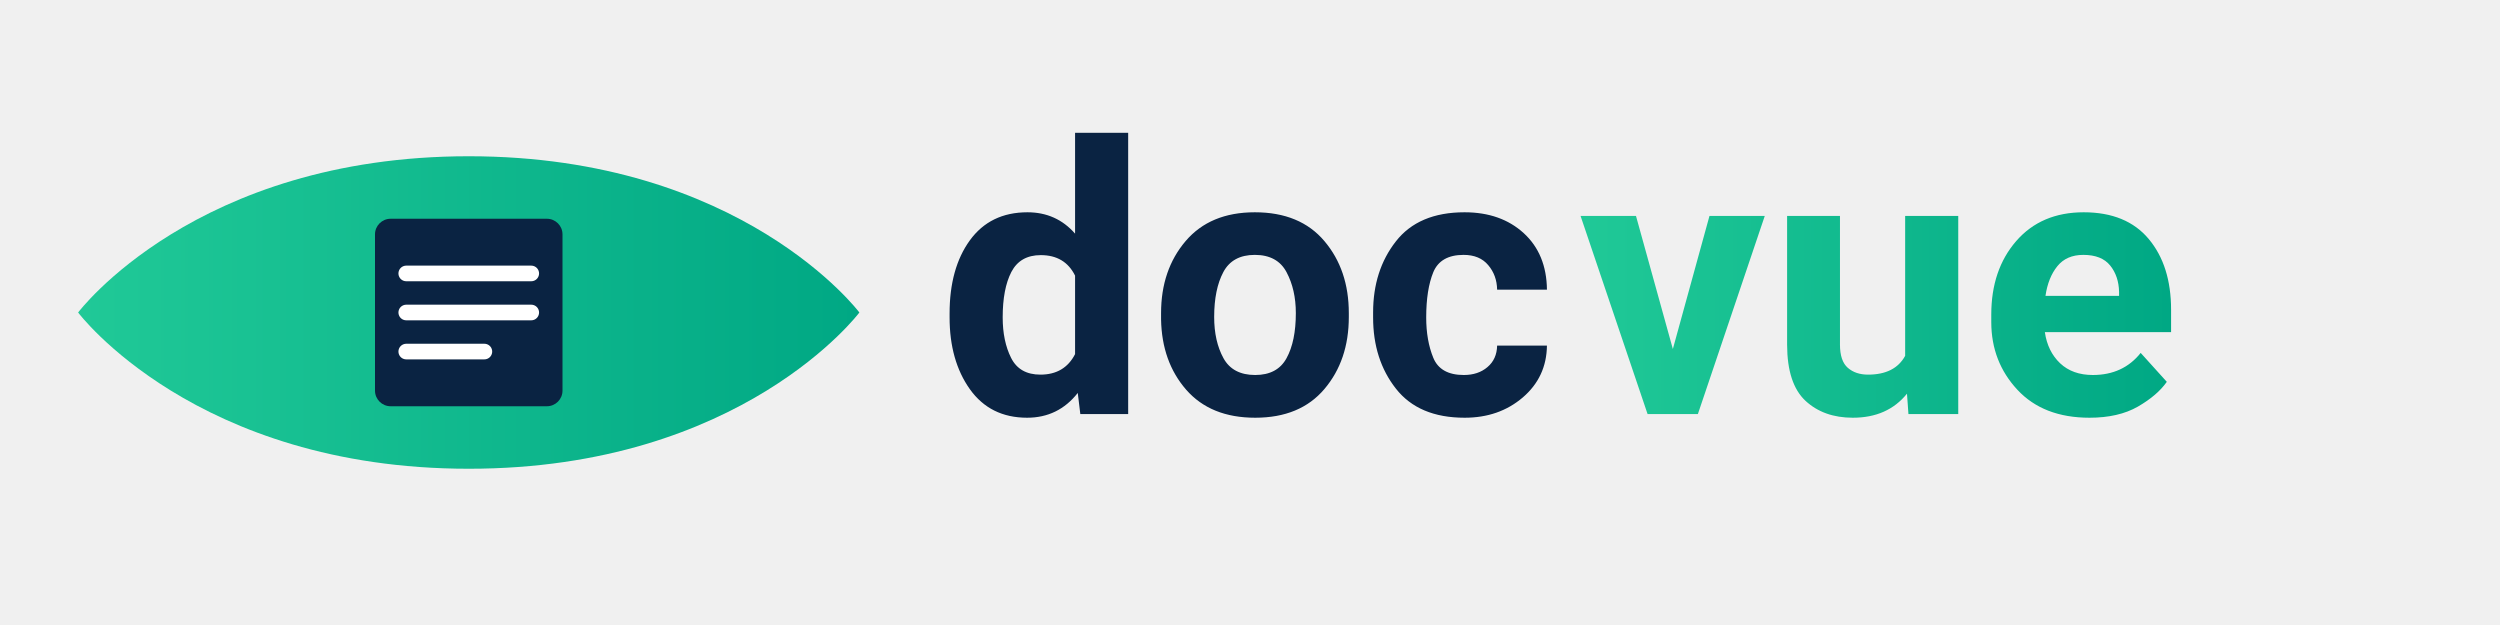
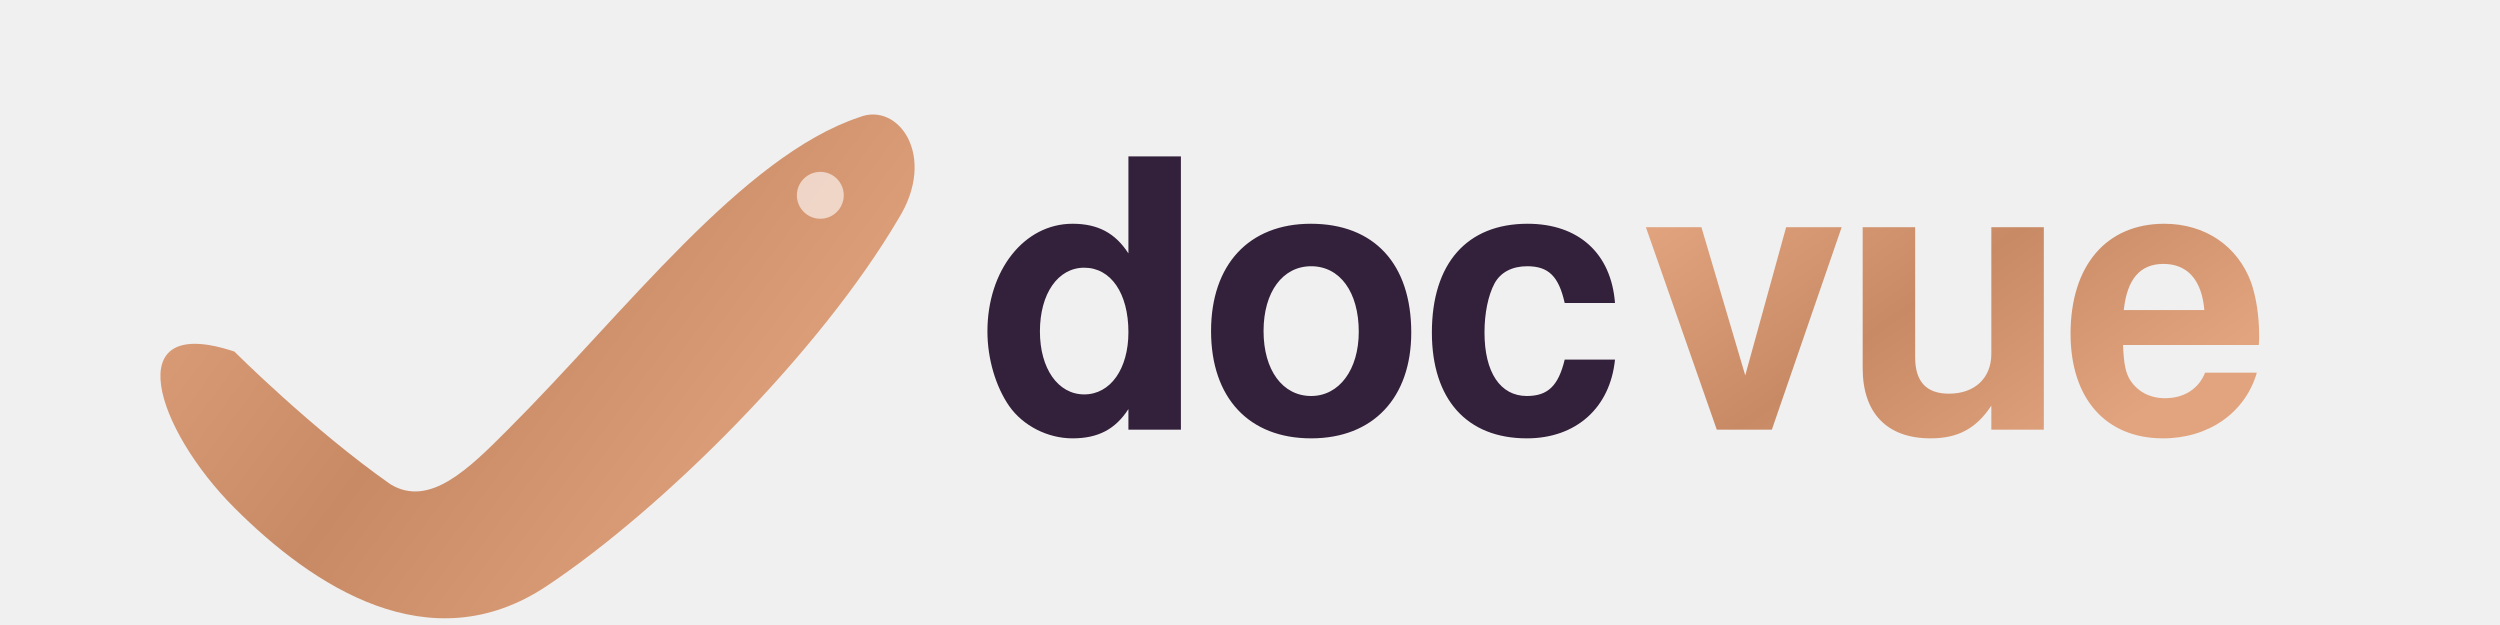
<svg xmlns="http://www.w3.org/2000/svg" viewBox="0 0 320 80" fill="none">
  <defs>
-     <linearGradient id="vueGradient" x1="0%" y1="0%" x2="100%" y2="0%">
-       <stop offset="0%" style="stop-color:#20c997;stop-opacity:1" />
-       <stop offset="100%" style="stop-color:#00a884;stop-opacity:1" />
+     <linearGradient id="roseGoldGradient" x1="0%" y1="0%" x2="100%" y2="50%">
+       <stop offset="0%" style="stop-color:#E2A47F;stop-opacity:1" />
+       <stop offset="50%" style="stop-color:#C88A65;stop-opacity:1" />
+       <stop offset="100%" style="stop-color:#E2A47F;stop-opacity:1" />
    </linearGradient>
+     <solidColor id="aubergine">
+       <stop stop-color="#33203A" />
+     </solidColor>
  </defs>
-   <g transform="translate(10, 15)">
-     <path d="M50 5 C15 5, 0 25, 0 25 C0 25, 15 45, 50 45 C85 45, 100 25, 100 25 C100 25, 85 5, 50 5 Z" fill="url(#vueGradient)" />
-     <rect x="38" y="13" width="24" height="24" rx="2" fill="#0A2342" />
-     <path d="M42 20 H58 M42 25 H58 M42 30 H52" stroke="white" stroke-width="2" stroke-linecap="round" />
+   <g transform="translate(15, 10)">
+     <path d="M15 35 C 15 35, 25 45, 35 52 C 40 55, 45 50, 50 45 C 65 30, 80 10, 95 5 C 100 3, 105 10, 100 18 C 90 35, 70 55, 55 65 C 40 75, 25 65, 15 55 C 5 45, 0 30, 15 35 Z" fill="url(#roseGoldGradient)" />
+     <circle cx="90" cy="15" r="3" fill="white" opacity="0.6" />
  </g>
-   <g transform="translate(120, 53)" font-family="'Segoe UI', Roboto, Helvetica, Arial, sans-serif" font-size="48" font-weight="700">
-     <text x="0" y="0" fill="#0A2342">doc</text>
-     <text x="82" y="0" fill="url(#vueGradient)">vue</text>
+   <g transform="translate(125, 55)" font-family="'Helvetica Neue', Helvetica, Arial, sans-serif" font-size="48" font-weight="600" letter-spacing="-1">
+     <text x="0" y="0" fill="#33203A">doc</text>
+     <text x="85" y="0" fill="url(#roseGoldGradient)">vue</text>
  </g>
</svg>
